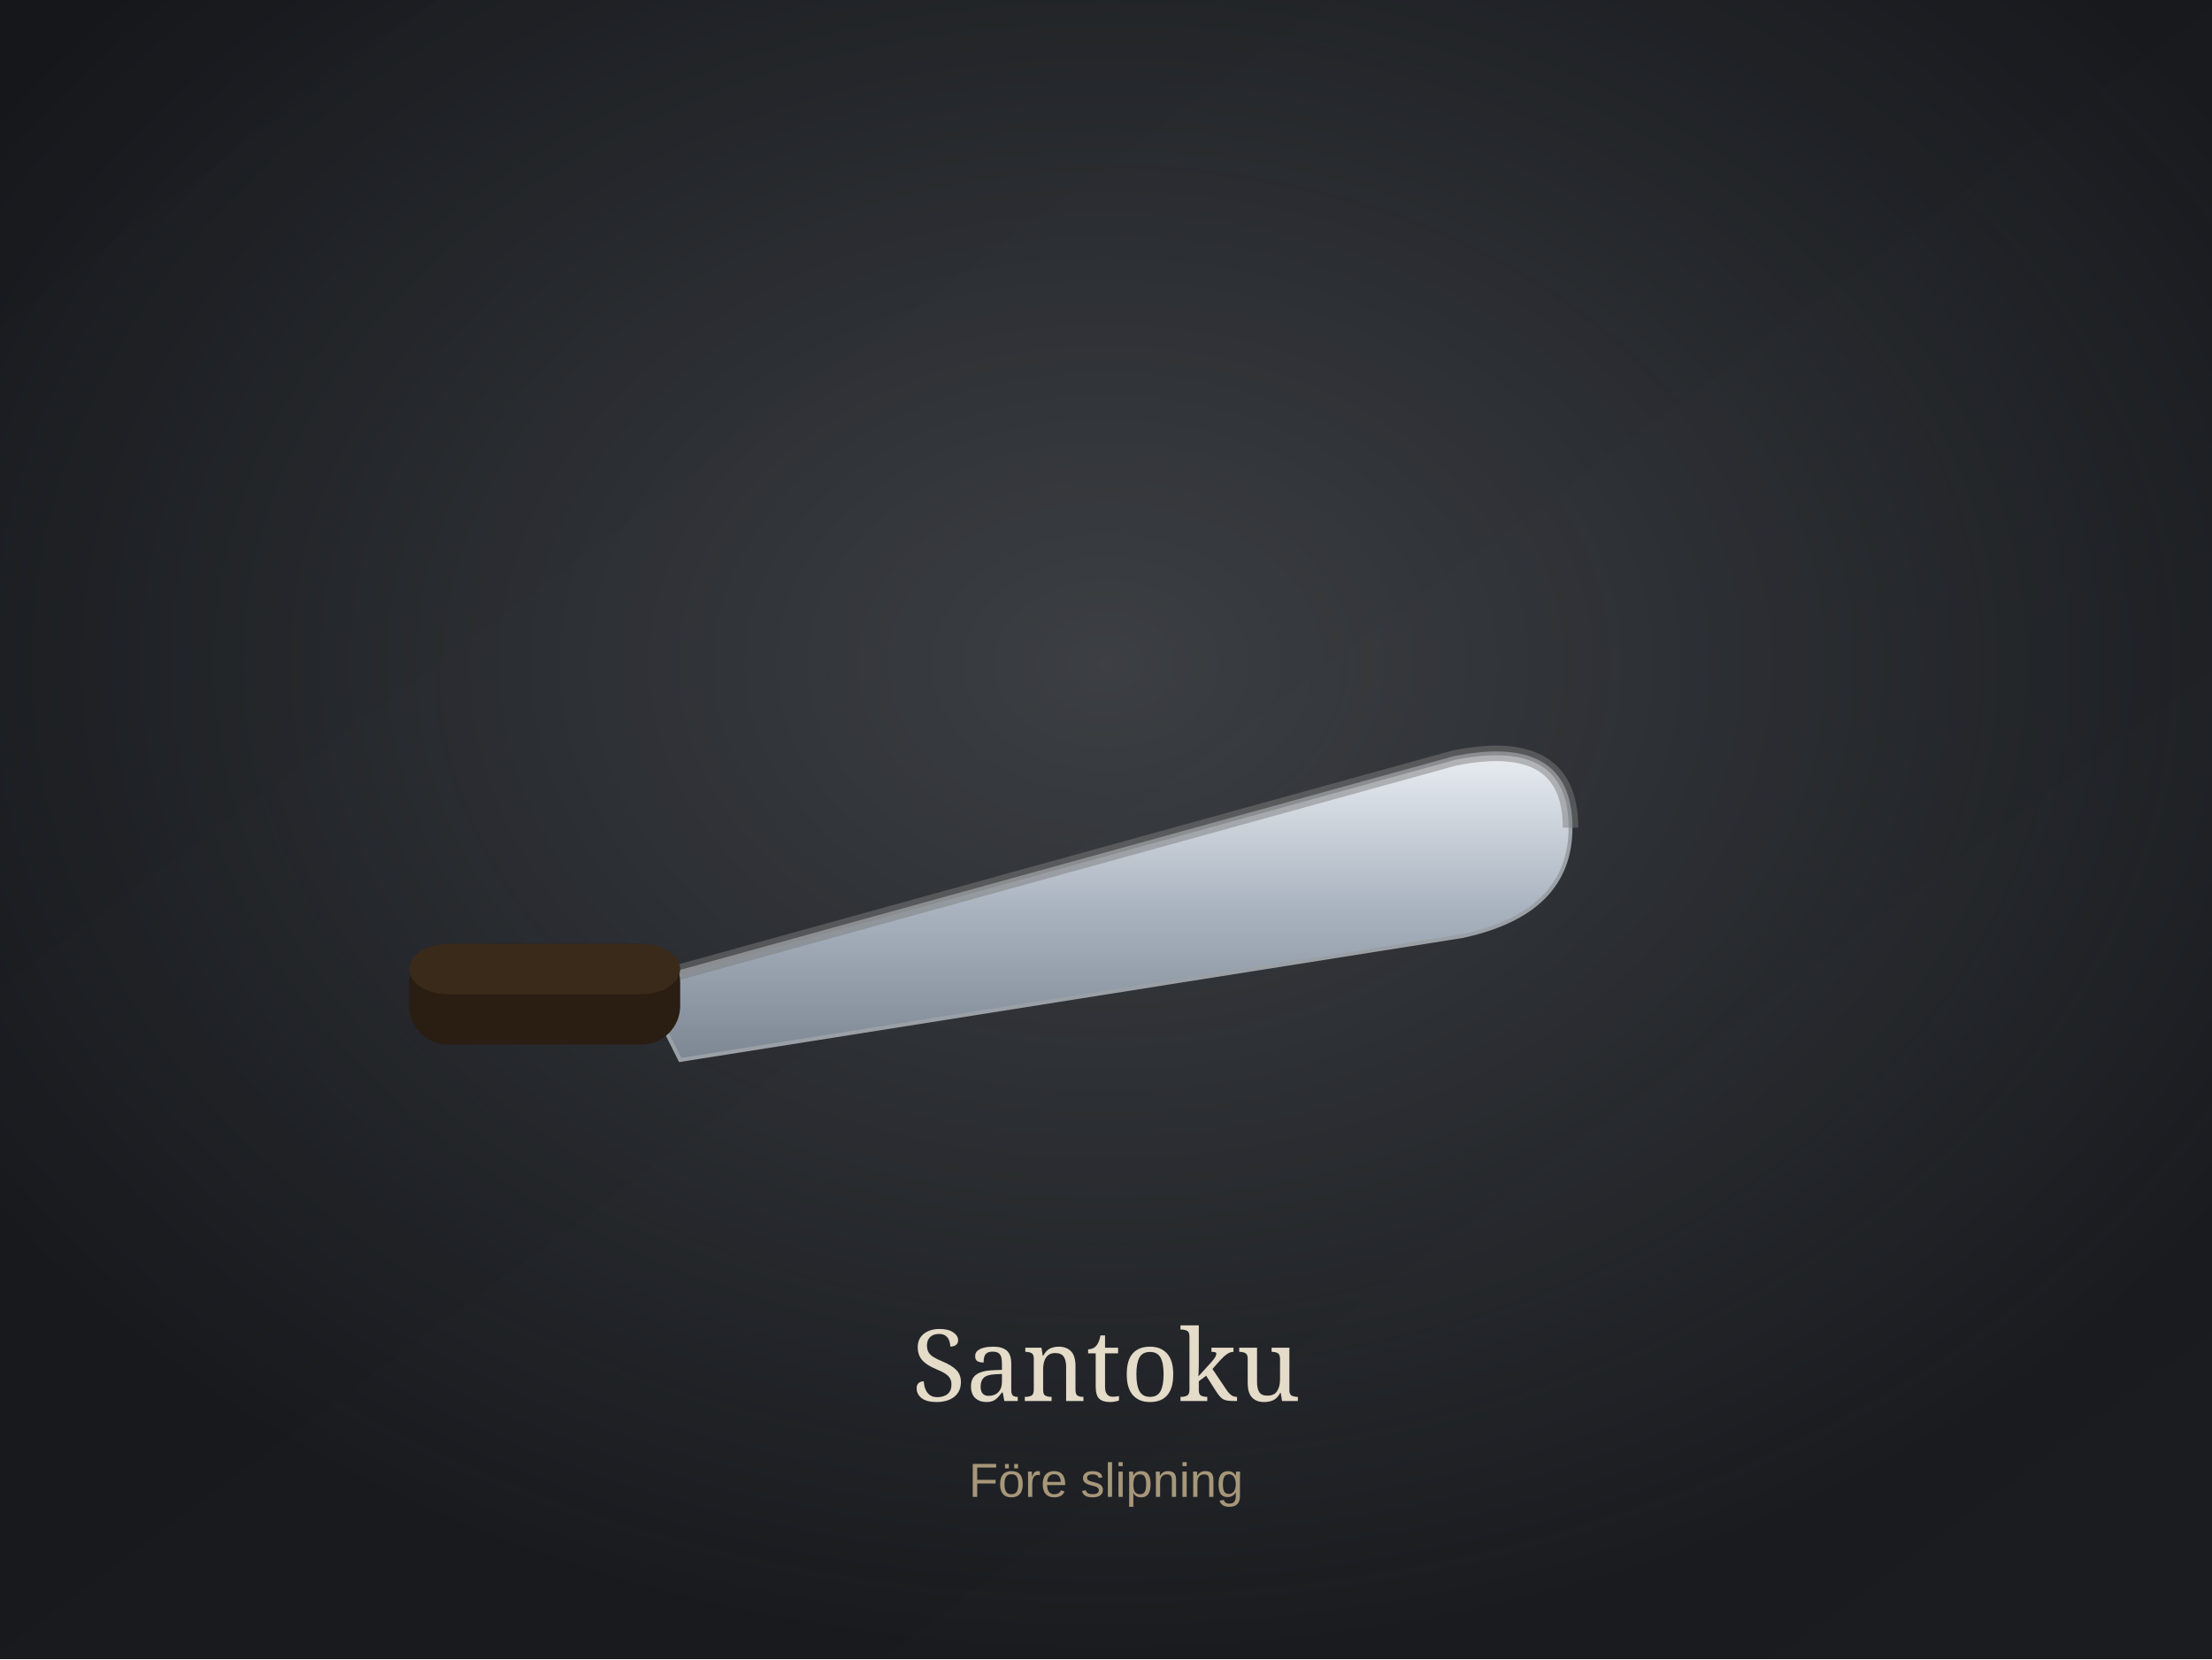
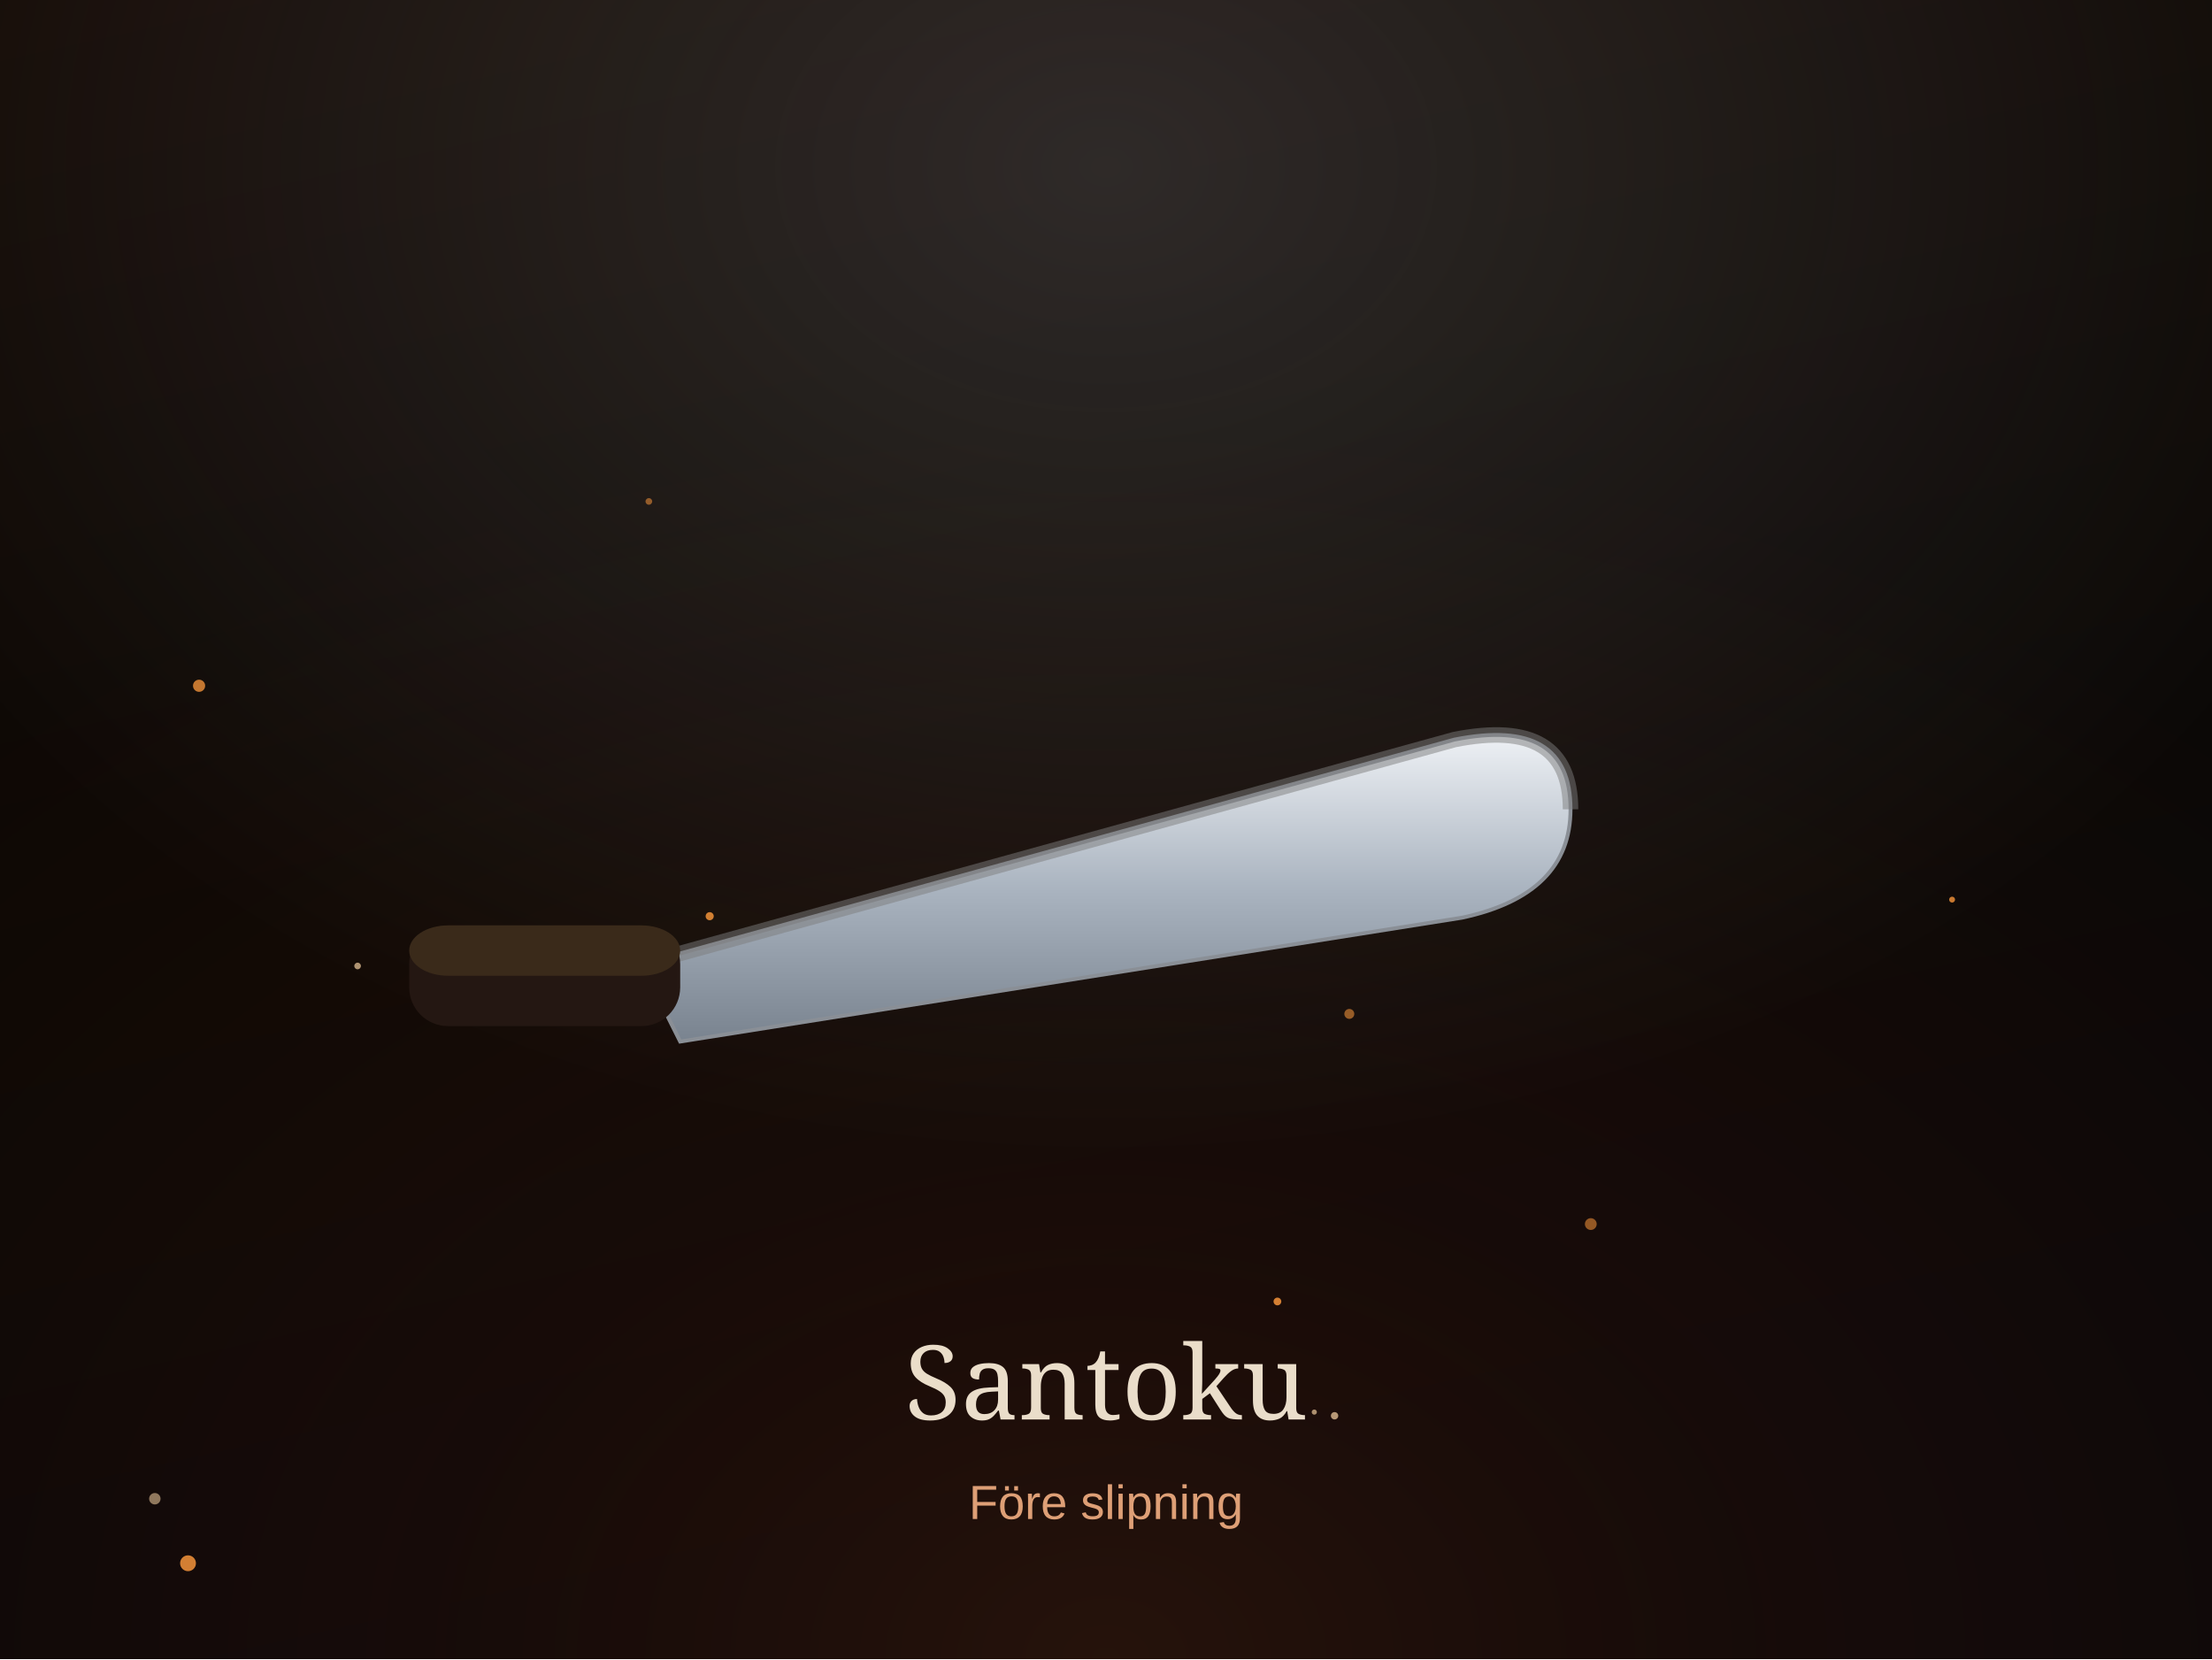
<svg xmlns="http://www.w3.org/2000/svg" viewBox="0 0 1200 900" width="1200" height="900">
  <defs>
-     <linearGradient id="bg" x1="0" y1="0" x2="1" y2="1">
-       <stop offset="0" stop-color="#15171b" />
-       <stop offset="1" stop-color="#1a1c20" />
+     <linearGradient id="bg" x1="0" y1="0" x2="0.3" y2="1">
+       <stop offset="0" stop-color="#140a05" />
+       <stop offset="0.55" stop-color="#0c0805" />
+       <stop offset="1" stop-color="#080709" />
    </linearGradient>
    <linearGradient id="steel" x1="0" y1="0" x2="0" y2="1">
-       <stop offset="0" stop-color="#e9edf2" />
+       <stop offset="0" stop-color="#eef1f5" />
      <stop offset="0.5" stop-color="#aab4c0" />
-       <stop offset="1" stop-color="#7d8794" />
+       <stop offset="1" stop-color="#79838f" />
    </linearGradient>
-     <radialGradient id="glow" cx="0.5" cy="0.4" r="0.6">
-       <stop offset="0" stop-color="#9aa0a6" stop-opacity="0.28" />
+     <linearGradient id="hotedge" x1="0" y1="0" x2="1" y2="0">
+       <stop offset="0" stop-color="#fff3d6" />
+       <stop offset="0.5" stop-color="#ff8a2b" />
+       <stop offset="1" stop-color="#f2480c" />
+     </linearGradient>
+     <radialGradient id="forge" cx="0.5" cy="1" r="0.75">
+       <stop offset="0" stop-color="#ff6a1a" stop-opacity="0.12" />
+       <stop offset="0.4" stop-color="#f2480c" stop-opacity="0.06" />
+       <stop offset="1" stop-color="#f2480c" stop-opacity="0" />
+     </radialGradient>
+     <radialGradient id="topglow" cx="0.5" cy="0.1" r="0.6">
+       <stop offset="0" stop-color="#9aa0a6" stop-opacity="0.22" />
      <stop offset="1" stop-color="#9aa0a6" stop-opacity="0" />
    </radialGradient>
+     <filter id="soft">
+       <feGaussianBlur stdDeviation="6" />
+     </filter>
  </defs>
  <rect width="1200" height="900" fill="url(#bg)" />
-   <rect width="1200" height="900" fill="url(#glow)" />
-   <g transform="translate(600 470) scale(2.1)">
-     <path d="M-120 30 L90 -28 Q120 -34 120 -10 Q120 12 92 18 L-110 50 Z" fill="url(#steel)" stroke="#9aa0a6" stroke-width="1" />
+   <rect width="1200" height="900" fill="url(#forge)" />
+   <rect width="1200" height="900" fill="url(#topglow)" />
+   <circle cx="102" cy="848" r="4.3" fill="#ff9a3c" opacity="0.81" />
+   <circle cx="352" cy="272" r="1.8" fill="#ff9a3c" opacity="0.52" />
+   <circle cx="863" cy="664" r="3.2" fill="#ff9a3c" opacity="0.54" />
+   <circle cx="732" cy="550" r="2.7" fill="#ff9a3c" opacity="0.55" />
+   <circle cx="478" cy="500" r="2.8" fill="#ff9a3c" opacity="0.74" />
+   <circle cx="708" cy="463" r="4.3" fill="#ff9a3c" opacity="0.56" />
+   <circle cx="385" cy="497" r="2.2" fill="#ff9a3c" opacity="0.80" />
+   <circle cx="693" cy="706" r="2.1" fill="#ff9a3c" opacity="0.81" />
+   <circle cx="108" cy="372" r="3.3" fill="#ff9a3c" opacity="0.75" />
+   <circle cx="1059" cy="488" r="1.6" fill="#ff9a3c" opacity="0.77" />
+   <circle cx="724" cy="768" r="2.0" fill="#ffd9a8" opacity="0.68" />
+   <circle cx="713" cy="766" r="1.4" fill="#ffd9a8" opacity="0.64" />
+   <circle cx="194" cy="524" r="1.8" fill="#ffd9a8" opacity="0.66" />
+   <circle cx="84" cy="813" r="3.1" fill="#ffd9a8" opacity="0.53" />
+   <g transform="translate(600 460) scale(2.1)">
+     <path d="M-120 30 L90 -28 Q120 -34 120 -10 Q120 12 92 18 L-110 50 Z" fill="url(#steel)" stroke="#8a8f96" stroke-width="1" />
    <path d="M-120 30 L90 -28 Q120 -34 120 -10" fill="none" stroke="#7c7c7c" stroke-width="4" opacity="0.5" />
-     <rect x="-180" y="20" width="70" height="26" rx="10" fill="#2a1d12" />
+     <rect x="-180" y="20" width="70" height="26" rx="10" fill="#241712" />
    <rect x="-180" y="20" width="70" height="13" rx="10" fill="#3a2a1a" />
  </g>
-   <text x="600" y="760" text-anchor="middle" font-family="Georgia, serif" font-size="54" fill="#f4ead6" opacity="0.92">Santoku</text>
-   <text x="600" y="812" text-anchor="middle" font-family="Arial, sans-serif" font-size="26" fill="#c9b48f" opacity="0.8">Före slipning</text>
+   <text x="600" y="770" text-anchor="middle" font-family="Georgia, serif" font-size="56" fill="#f6ead6" opacity="0.94">Santoku</text>
+   <text x="600" y="824" text-anchor="middle" font-family="Arial, sans-serif" font-size="26" fill="#ffb98a" opacity="0.85">Före slipning</text>
</svg>
